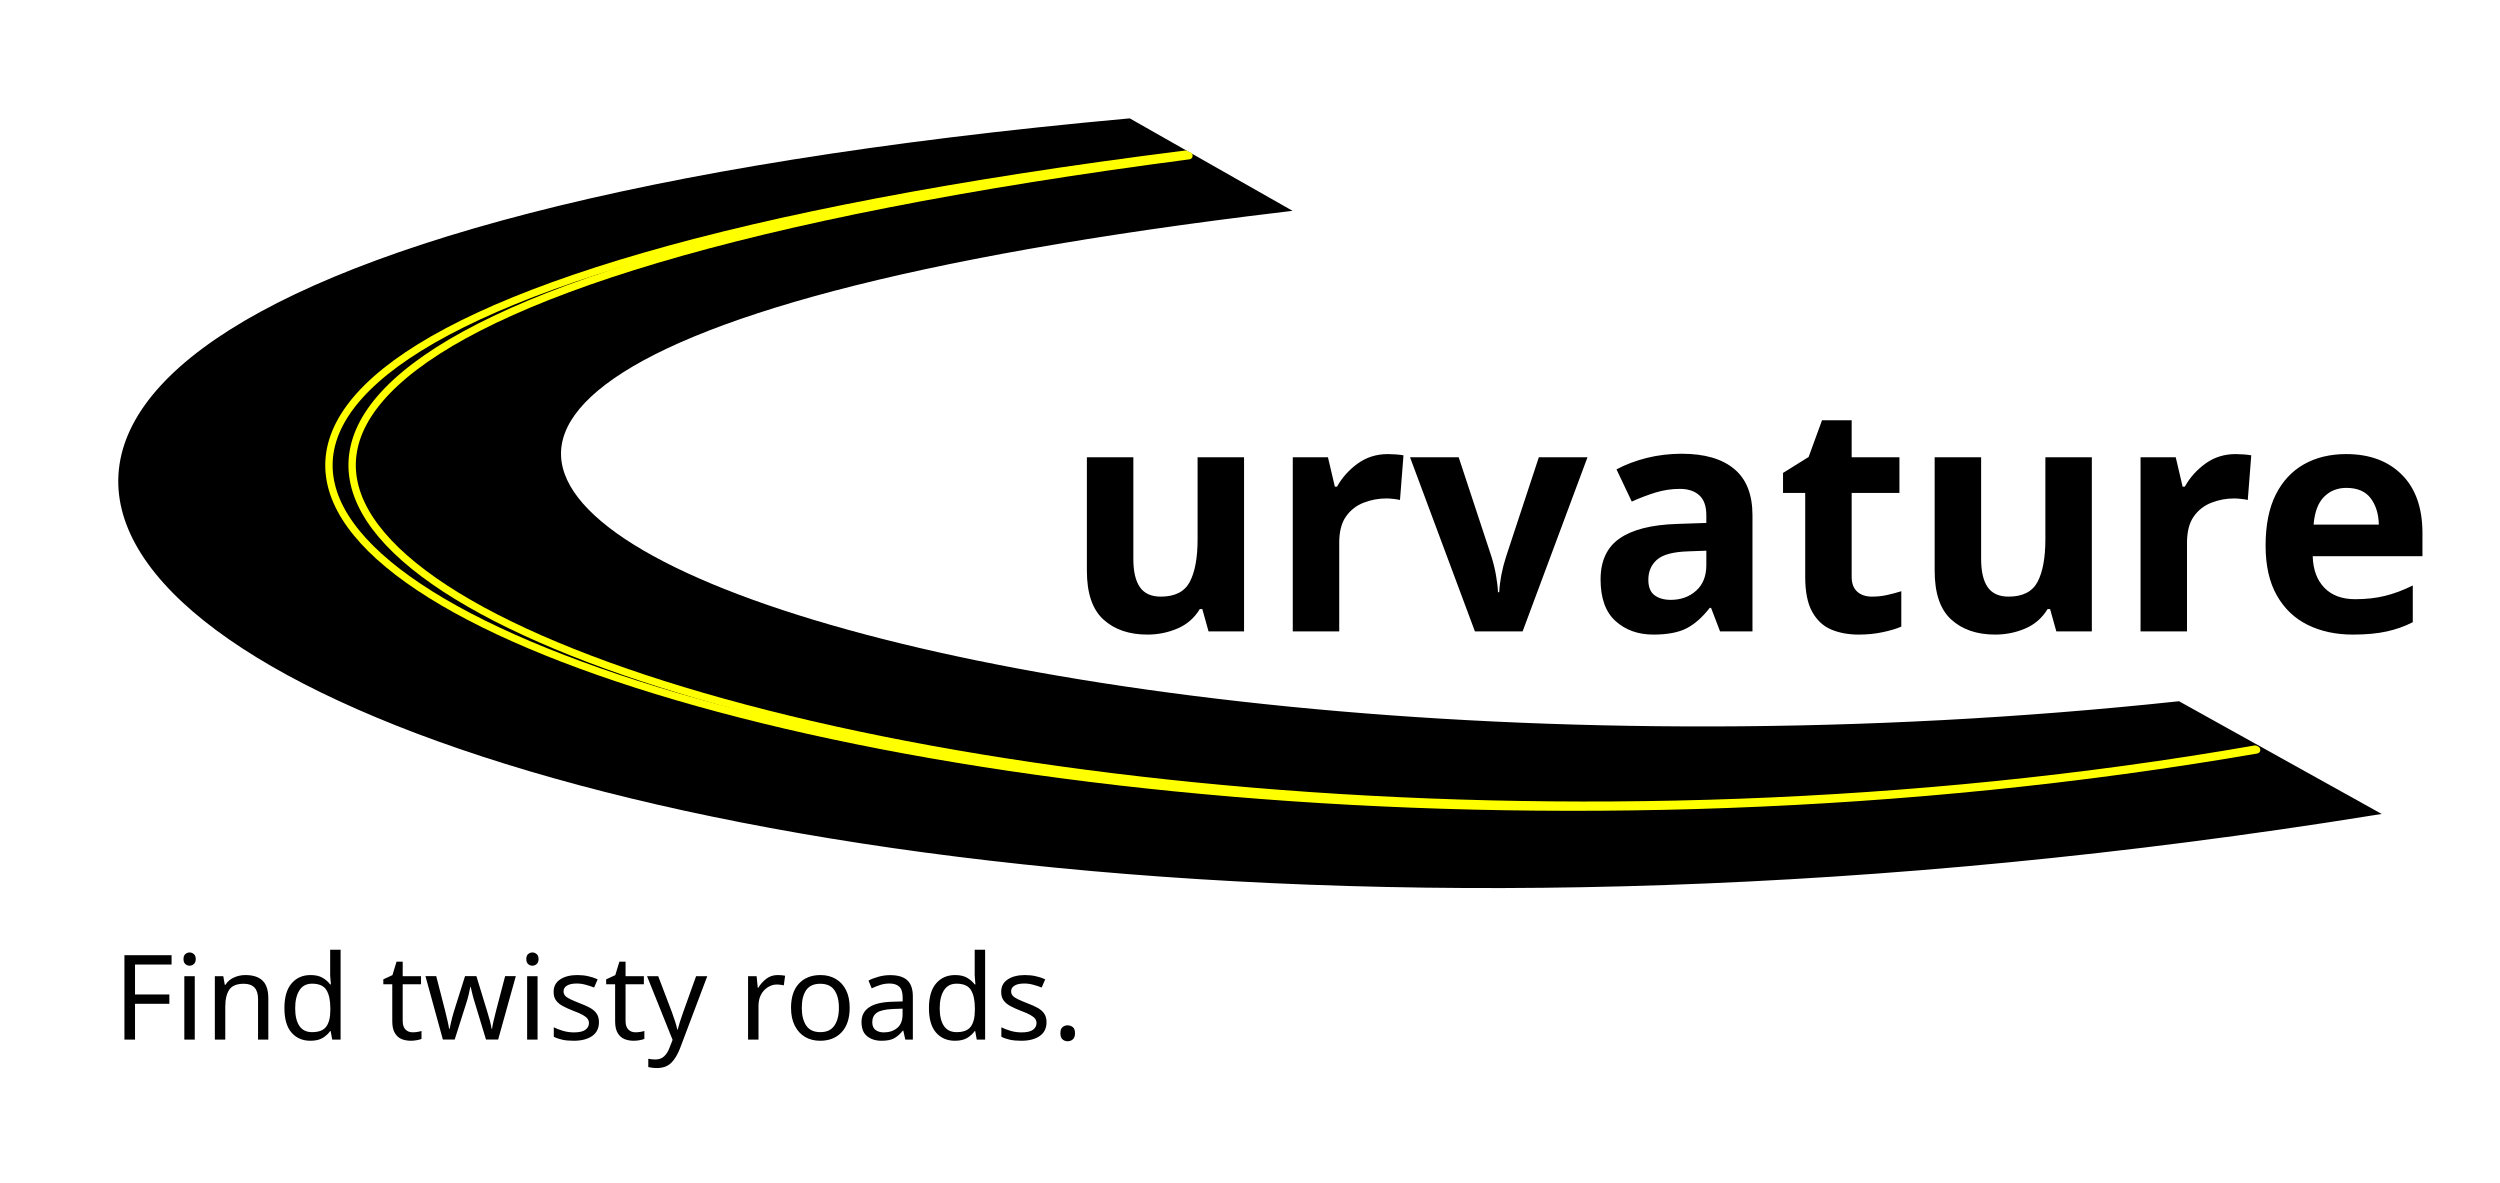
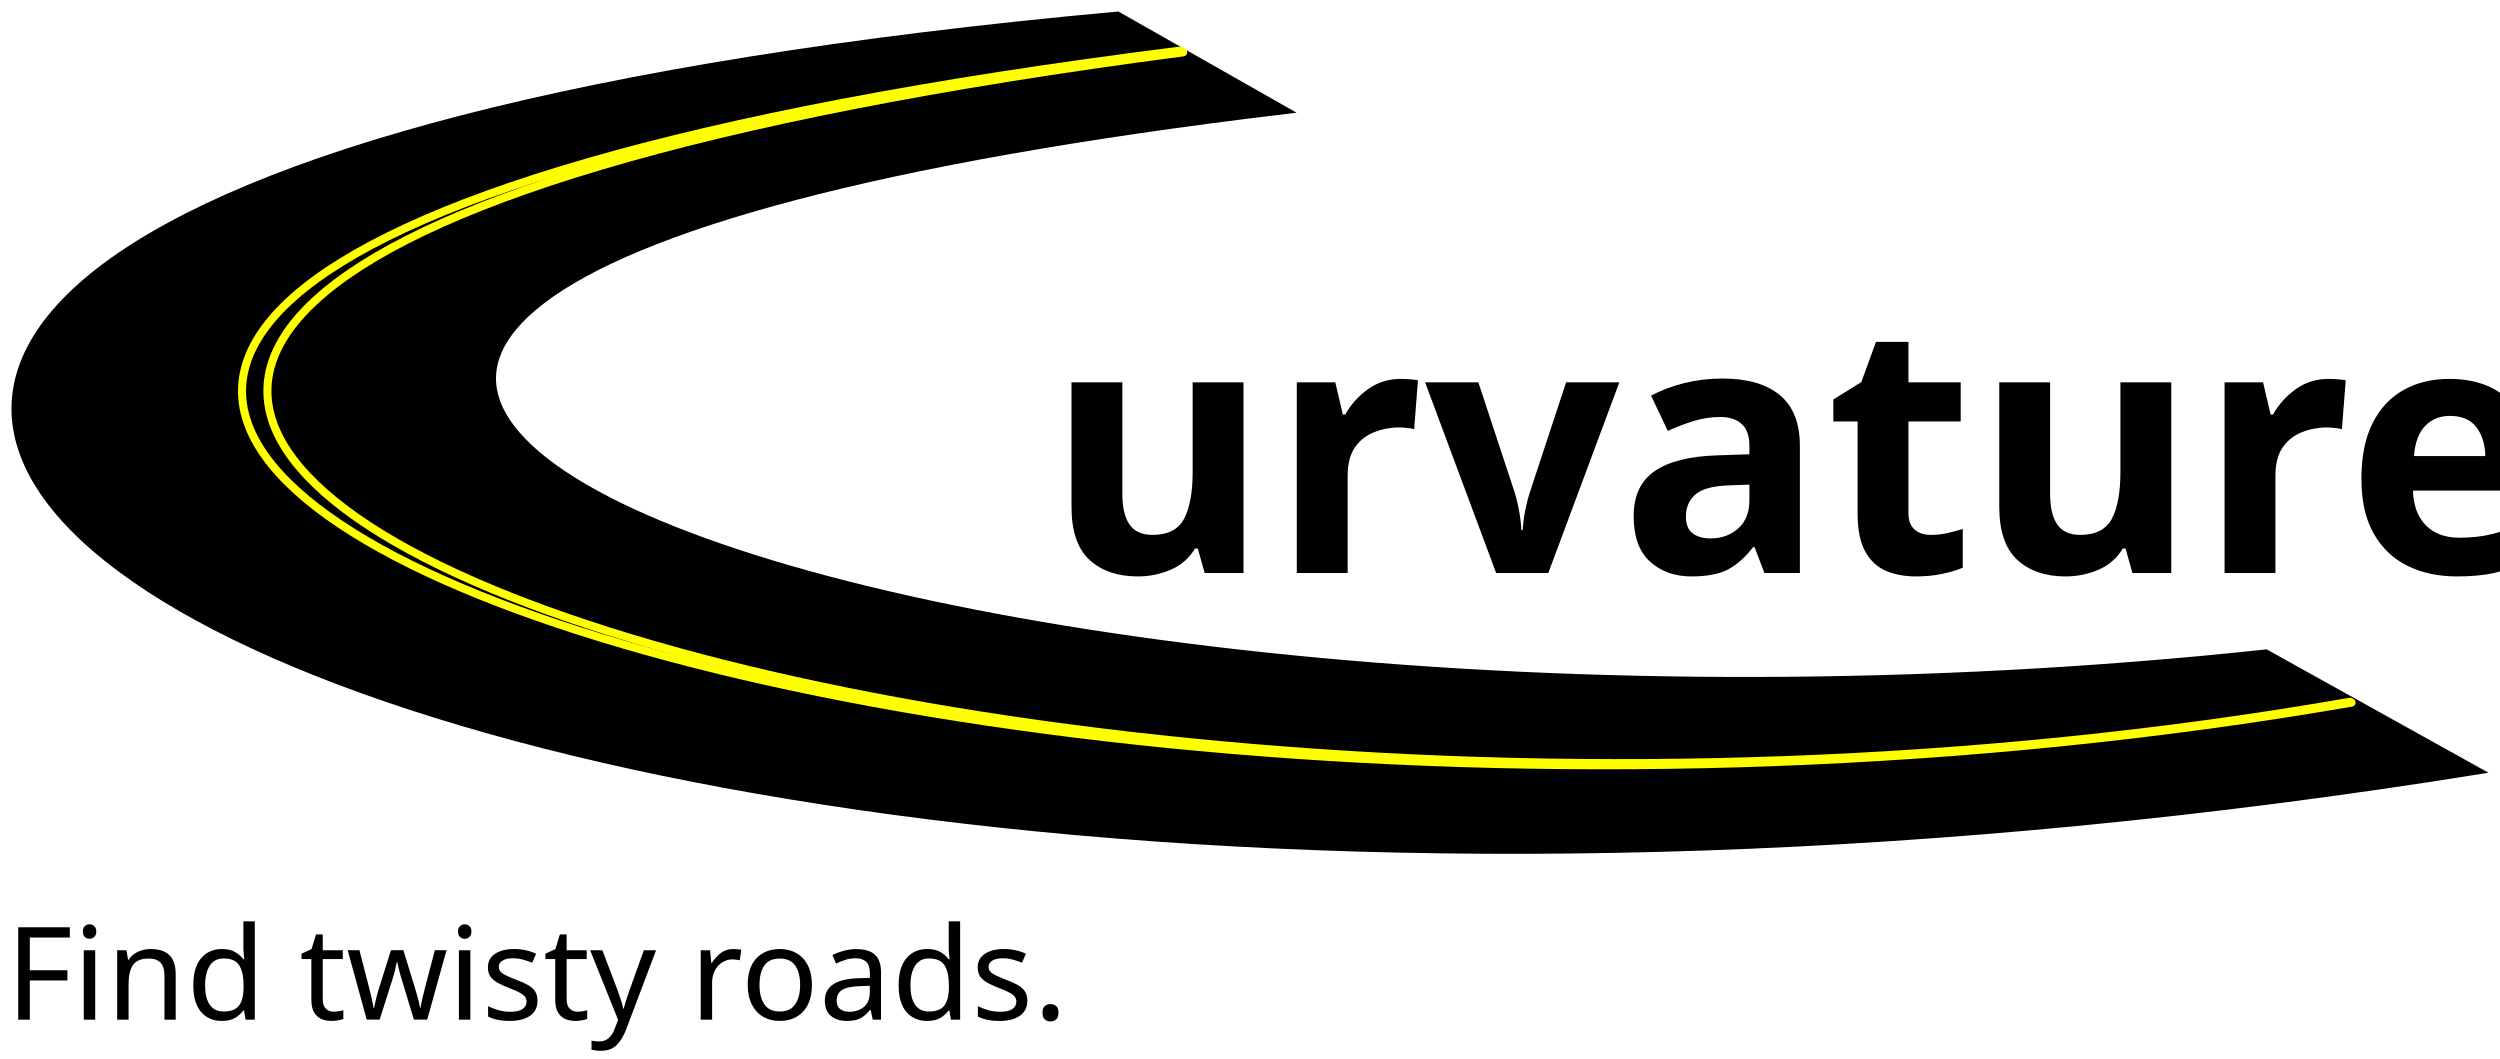
- <svg xmlns="http://www.w3.org/2000/svg" width="5.284in" height="2.5in" viewBox="0 0 475.548 224.964" id="svg2" version="1.1">
+ <svg xmlns="http://www.w3.org/2000/svg" width="434.548" height="183.964" viewBox="0 0 434.548 183.964" id="svg2" version="1.1">
  <defs id="defs4">
    <marker style="overflow:visible" id="InfiniteLineEnd" refX="0" refY="0" orient="auto">
      <g id="g4379" style="fill:#000000;fill-opacity:1;stroke:#000000;stroke-opacity:1">
        <circle id="circle4381" r="0.8" cy="0" cx="3" style="fill:#000000;fill-opacity:1;stroke:#000000;stroke-opacity:1" />
        <circle id="circle4383" r="0.8" cy="0" cx="6.5" style="fill:#000000;fill-opacity:1;stroke:#000000;stroke-opacity:1" />
        <circle id="circle4385" r="0.8" cy="0" cx="10" style="fill:#000000;fill-opacity:1;stroke:#000000;stroke-opacity:1" />
      </g>
    </marker>
    <marker orient="auto" refY="0" refX="0" id="Arrow2Sstart" style="overflow:visible">
      <path id="path4174" style="fill:#000000;fill-opacity:1;fill-rule:evenodd;stroke:#000000;stroke-width:0.625;stroke-linejoin:round;stroke-opacity:1" d="M 8.719,4.034 -2.207,0.016 8.719,-4.002 c -1.745,2.372 -1.735,5.617 -6e-7,8.035 z" transform="matrix(0.3,0,0,0.3,-0.69,0)" />
    </marker>
    <marker orient="auto" refY="0" refX="0" id="Arrow1Send" style="overflow:visible">
      <path id="path4159" d="M 0,0 5,-5 -12.5,0 5,5 0,0 Z" style="fill:#000000;fill-opacity:1;fill-rule:evenodd;stroke:#000000;stroke-width:1pt;stroke-opacity:1" transform="matrix(-0.2,0,0,-0.2,-1.2,0)" />
    </marker>
    <marker orient="auto" refY="0" refX="0" id="Arrow1Lend" style="overflow:visible">
      <path id="path4147" d="M 0,0 5,-5 -12.5,0 5,5 0,0 Z" style="fill:#000000;fill-opacity:1;fill-rule:evenodd;stroke:#000000;stroke-width:1pt;stroke-opacity:1" transform="matrix(-0.8,0,0,-0.8,-10,0)" />
    </marker>
  </defs>
-   <g id="layer1" style="display:inline" transform="translate(32.38682,-377.7434)">
+   <g id="layer1" style="display:inline" transform="translate(11.88682,-398.2434)">
    <path style="fill:#000000;fill-opacity:1;fill-rule:evenodd;stroke:#000000;stroke-width:1.199px;stroke-linecap:butt;stroke-linejoin:miter;stroke-opacity:1" d="m 211.605,417.453 -29.227,-16.596 c -378.02,34.366 -142.525,192.245 236.478,131.385 L 381.975,511.732 C 140.614,537.549 -77.205,452.005 211.605,417.453 Z" id="path4560" />
  </g>
-   <g id="layer3" style="display:inline" transform="translate(-1.4990715e-4,-0.00212707)">
+   <g id="layer3" style="display:inline" transform="translate(-20.50015,-20.50213)">
    <path transform="translate(32.38697,-377.7412)" id="path5208" d="m 193.771,407.343 c -345.408,45.22 -59.205,158.63 202.8,112.882" style="display:inline;fill:none;fill-opacity:0.75;fill-rule:evenodd;stroke:#ffff00;stroke-width:1.4;stroke-linecap:round;stroke-linejoin:miter;stroke-miterlimit:4;stroke-dasharray:none;stroke-dashoffset:7.08;stroke-opacity:1" />
    <path transform="translate(32.38697,-377.7412)" style="display:inline;fill:none;fill-opacity:0.75;fill-rule:evenodd;stroke:#ffff00;stroke-width:1.4;stroke-linecap:round;stroke-linejoin:miter;stroke-miterlimit:4;stroke-dasharray:none;stroke-dashoffset:7.08;stroke-opacity:1" d="m 193.182,407.049 c -350.707,44.043 -66.018,160.035 203.683,113.324" id="path5206" />
  </g>
-   <g id="layer2" style="display:none" transform="translate(-1.4990715e-4,-0.00212707)">
+   <g id="layer2" style="display:none" transform="translate(-20.50015,-20.50213)">
    <path transform="translate(32.38697,-377.7412)" id="path5204" d="m 193.515,407.311 c -344.89,41.271 -63.232,158.055 203.555,112.592" style="display:inline;fill:none;fill-opacity:0.75;fill-rule:evenodd;stroke:#ffff00;stroke-width:2;stroke-linecap:butt;stroke-linejoin:miter;stroke-miterlimit:4;stroke-dasharray:8, 8;stroke-dashoffset:11.8;stroke-opacity:1" />
  </g>
-   <g id="layer4" transform="translate(-1.4990715e-4,-0.00212707)">
+   <g id="layer4" transform="translate(-20.50015,-20.50213)">
    <text xml:space="preserve" style="font-style:normal;font-variant:normal;font-weight:bold;font-stretch:normal;font-size:60px;line-height:580%;font-family:'Avenir Next';-inkscape-font-specification:'Avenir Next, Bold';text-align:start;letter-spacing:0px;word-spacing:0px;writing-mode:lr-tb;text-anchor:start;display:inline;fill:#000000;fill-opacity:1;stroke:none;stroke-width:1px;stroke-linecap:butt;stroke-linejoin:miter;stroke-opacity:1" x="171.826" y="492.287" id="text4564" transform="matrix(0.9888537,0,0,1.011272,32.38697,-377.7412)">
      <tspan id="tspan4566" x="171.826" y="492.287" style="font-style:normal;font-variant:normal;font-weight:bold;font-stretch:normal;font-size:60px;line-height:580%;font-family:'Avenir Next';-inkscape-font-specification:'Avenir Next, Bold';text-align:start;writing-mode:lr-tb;text-anchor:start">urvature</tspan>
    </text>
  </g>
-   <g id="layer5" transform="translate(-1.4990715e-4,-0.00212707)">
+   <g id="layer5" transform="translate(-20.50015,-20.50213)">
    <text xml:space="preserve" style="font-style:normal;font-variant:normal;font-weight:normal;font-stretch:normal;font-size:22.5px;line-height:125%;font-family:'Arial Rounded MT Bold';-inkscape-font-specification:'Arial Rounded MT Bold, Normal';text-align:start;letter-spacing:0px;word-spacing:0px;writing-mode:lr-tb;text-anchor:start;fill:#000000;fill-opacity:1;stroke:none;stroke-width:1px;stroke-linecap:butt;stroke-linejoin:miter;stroke-opacity:1" x="21.479" y="197.742" id="text5288">
      <tspan id="tspan5301" x="21.479" y="197.742">Find twisty roads.</tspan>
    </text>
  </g>
-   <g id="layer6" style="display:none" transform="translate(-1.4893959e-4,-0.00214449)">
+   <g id="layer6" style="display:none" transform="translate(-20.50015,-20.50215)">
    <text id="text5292" y="197.742" x="255.249" style="font-style:normal;font-variant:normal;font-weight:normal;font-stretch:normal;font-size:22.5px;line-height:125%;font-family:'Arial Rounded MT Bold';-inkscape-font-specification:'Arial Rounded MT Bold, Normal';text-align:start;letter-spacing:0px;word-spacing:0px;writing-mode:lr-tb;text-anchor:start;fill:#000000;fill-opacity:1;stroke:none;stroke-width:1px;stroke-linecap:butt;stroke-linejoin:miter;stroke-opacity:1" xml:space="preserve">
      <tspan id="tspan5296" x="255.249" y="197.742">roadcurvature.com</tspan>
    </text>
  </g>
</svg>
